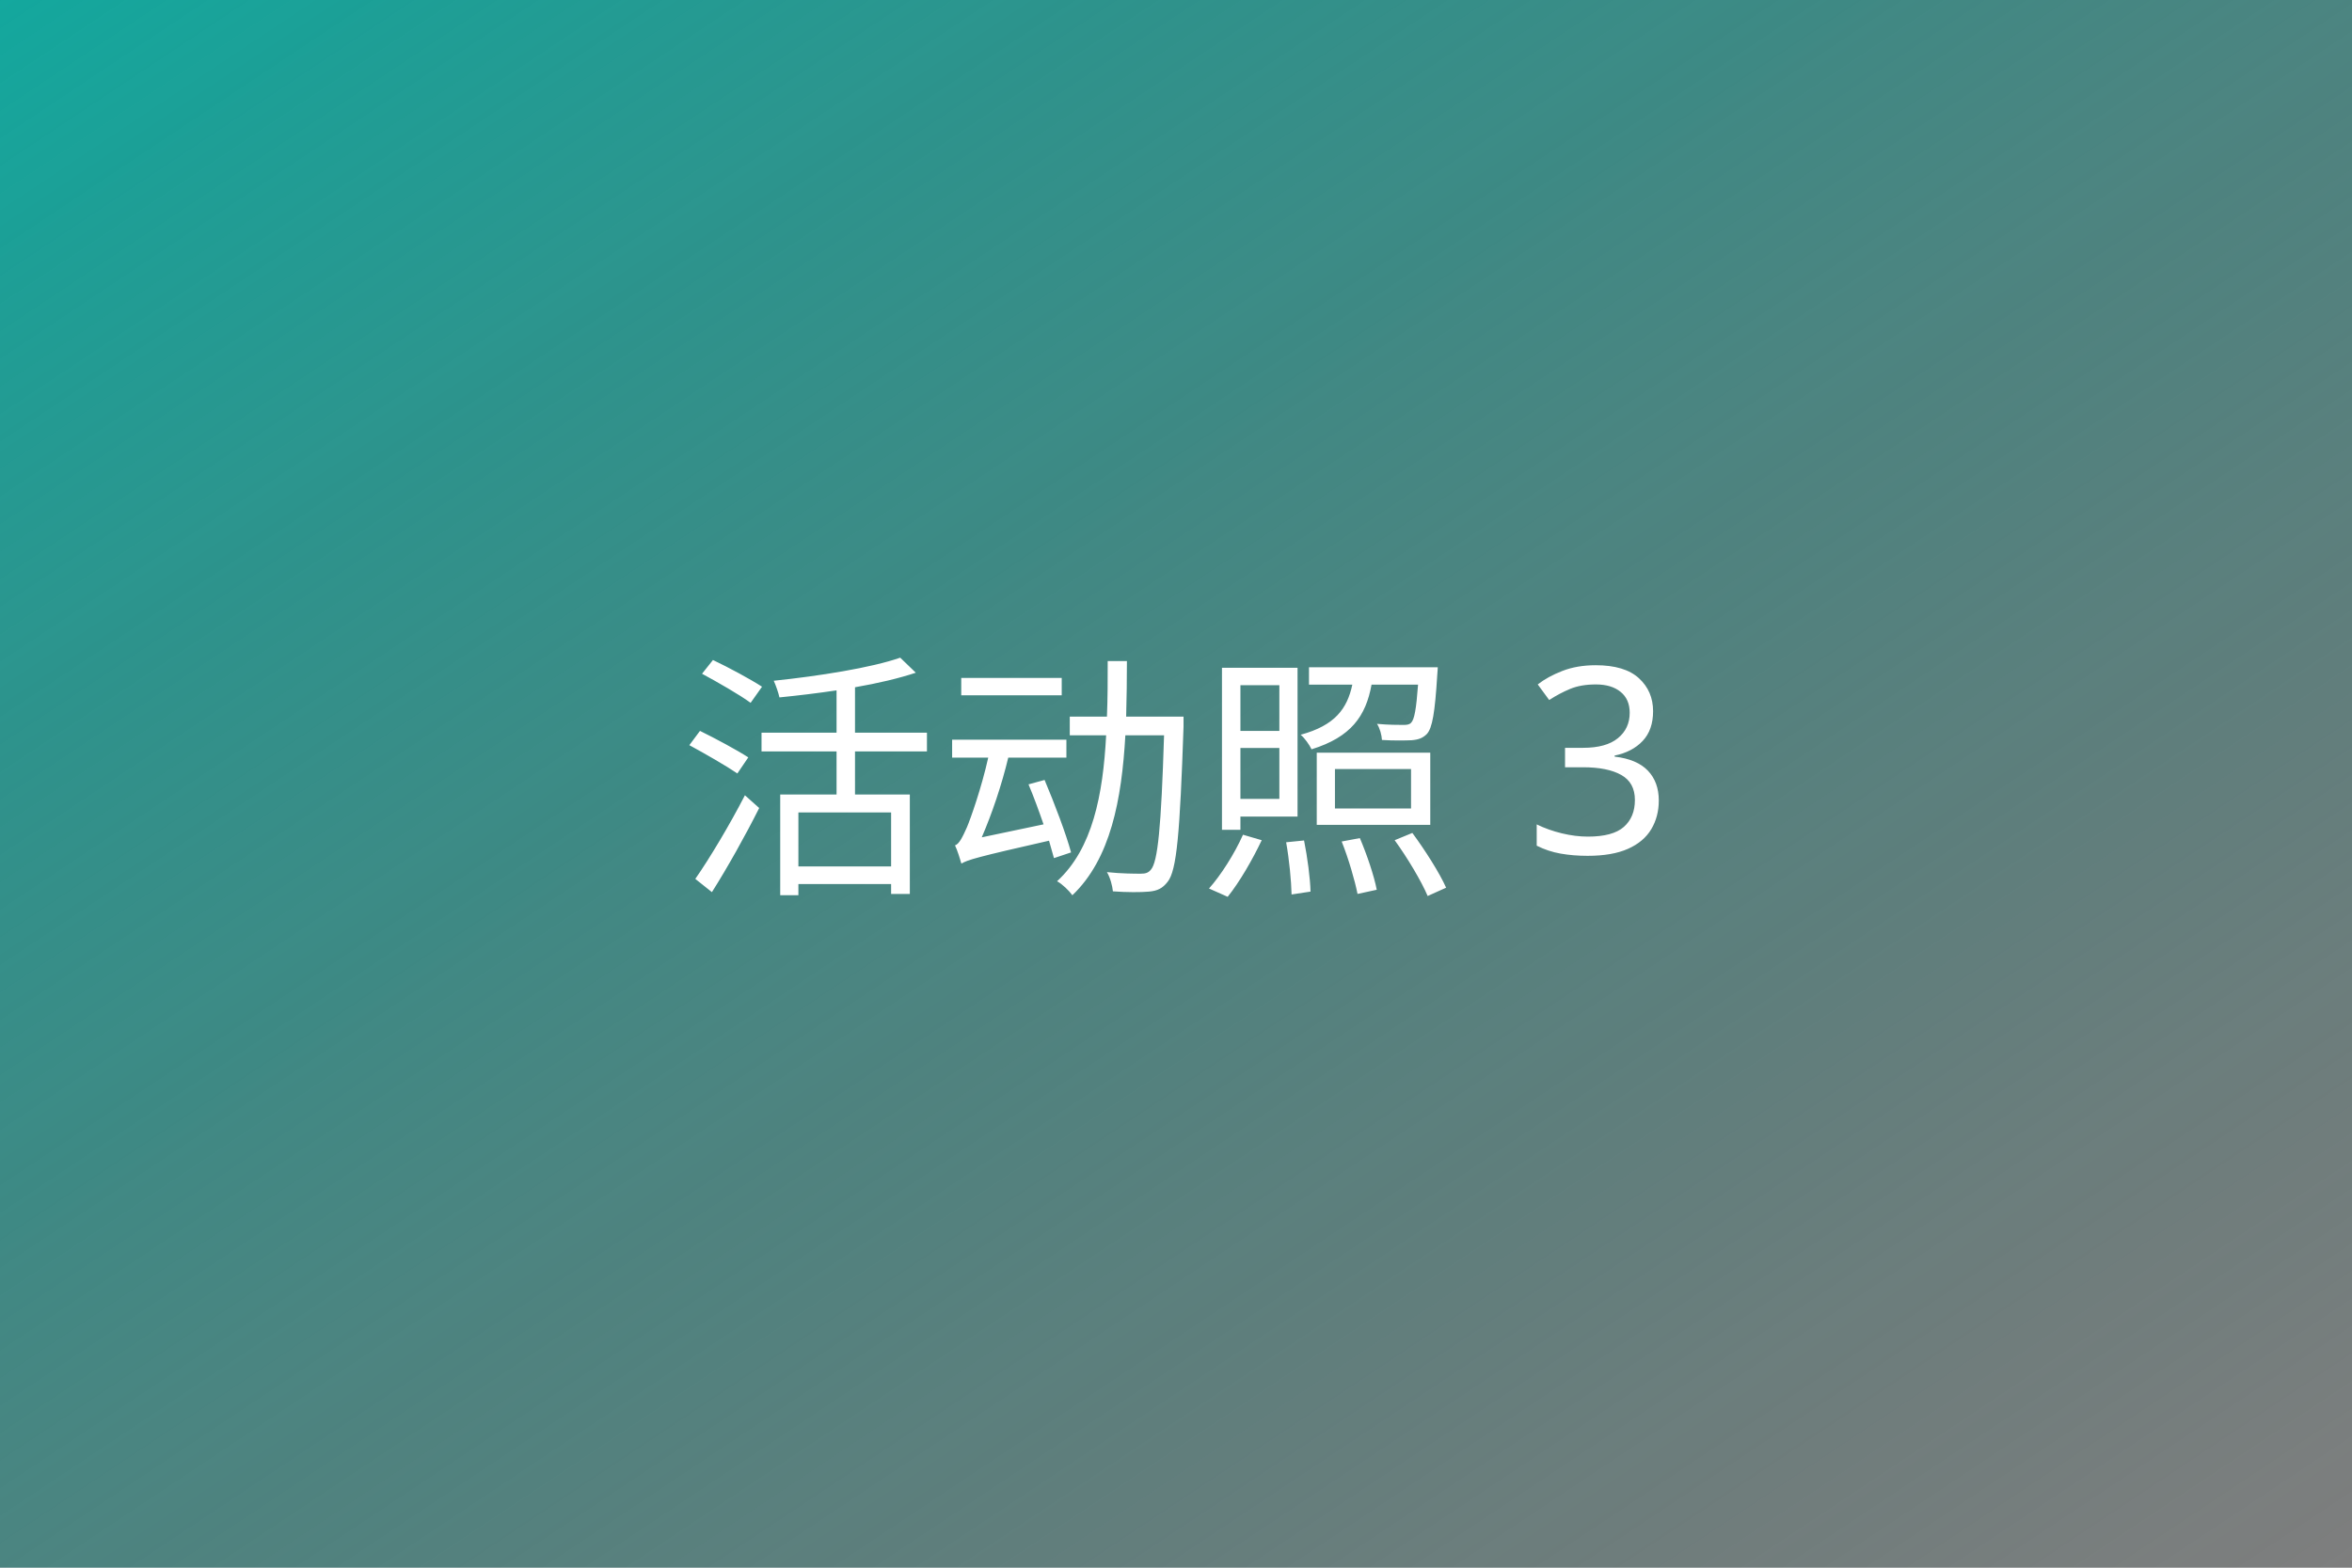
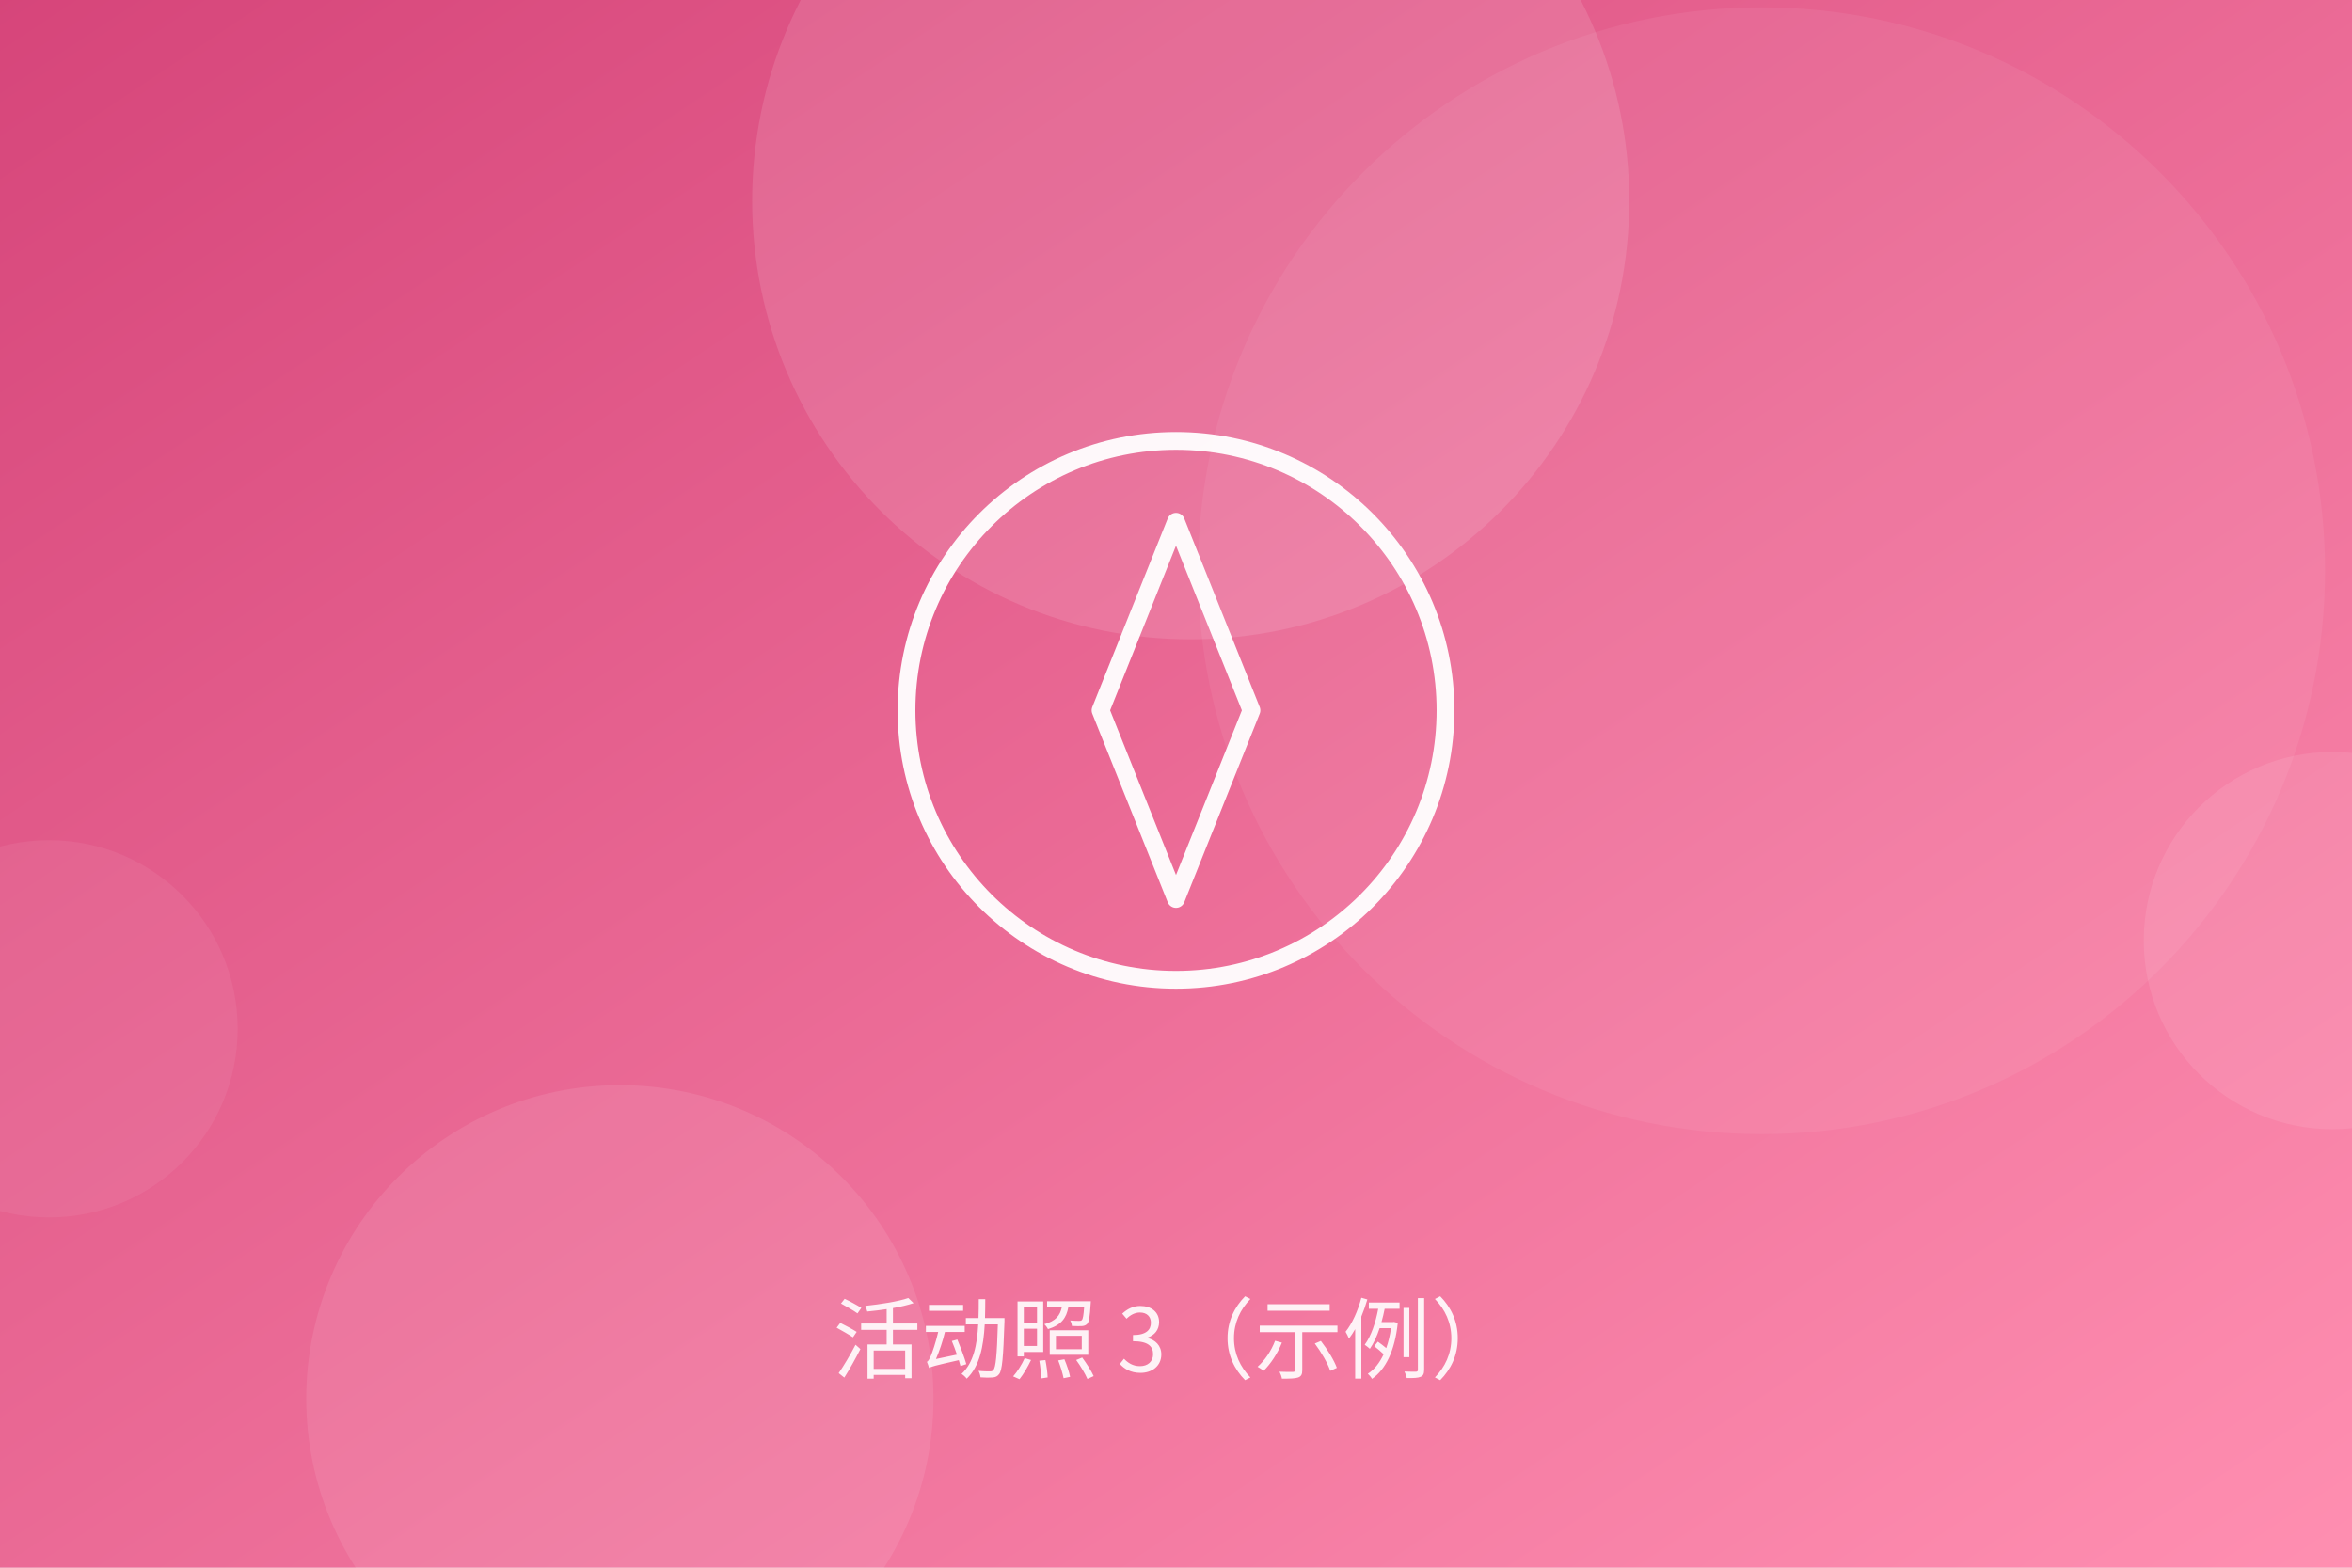
<svg xmlns="http://www.w3.org/2000/svg" width="960" height="640" viewBox="0 0 960 640">
  <defs>
    <linearGradient id="g" x1="0" y1="0" x2="1" y2="1">
-       <stop offset="0" stop-color="#13a89e" />
-       <stop offset="1" stop-color="#222" stop-opacity=".55" />
+       <stop offset="0" stop-color="#d6457a" />
+       <stop offset="1" stop-color="#ff8fb1" />
    </linearGradient>
  </defs>
-   <rect width="100%" height="100%" fill="url(#g)" />
-   <text x="50%" y="50%" font-family="sans-serif" font-size="106" fill="#fff" text-anchor="middle" dominant-baseline="middle">活动照 3</text>
+   <rect width="960" height="640" fill="url(#g)" />
+   <circle cx="20" cy="420" r="77" fill="#fff" opacity="0.06" />
+   <circle cx="253" cy="571" r="128" fill="#fff" opacity="0.09" />
+   <circle cx="486" cy="82" r="179" fill="#fff" opacity="0.12" />
+   <circle cx="719" cy="233" r="230" fill="#fff" opacity="0.06" />
+   <circle cx="952" cy="384" r="77" fill="#fff" opacity="0.09" />
+   <g transform="translate(480 290) scale(2.2)" fill="none" stroke="#fff" stroke-width="3.3" stroke-linecap="round" stroke-linejoin="round" opacity=".95">
+     <circle r="50" />
+     <path d="M0 -35L14 0 0 35-14 0Z" />
+   </g>
+   <text x="480" y="560" font-family="PingFang SC,Noto Sans CJK SC,sans-serif" fill="#fff" font-size="36" text-anchor="middle" opacity=".9">活动照 3（示例）</text>
</svg>
